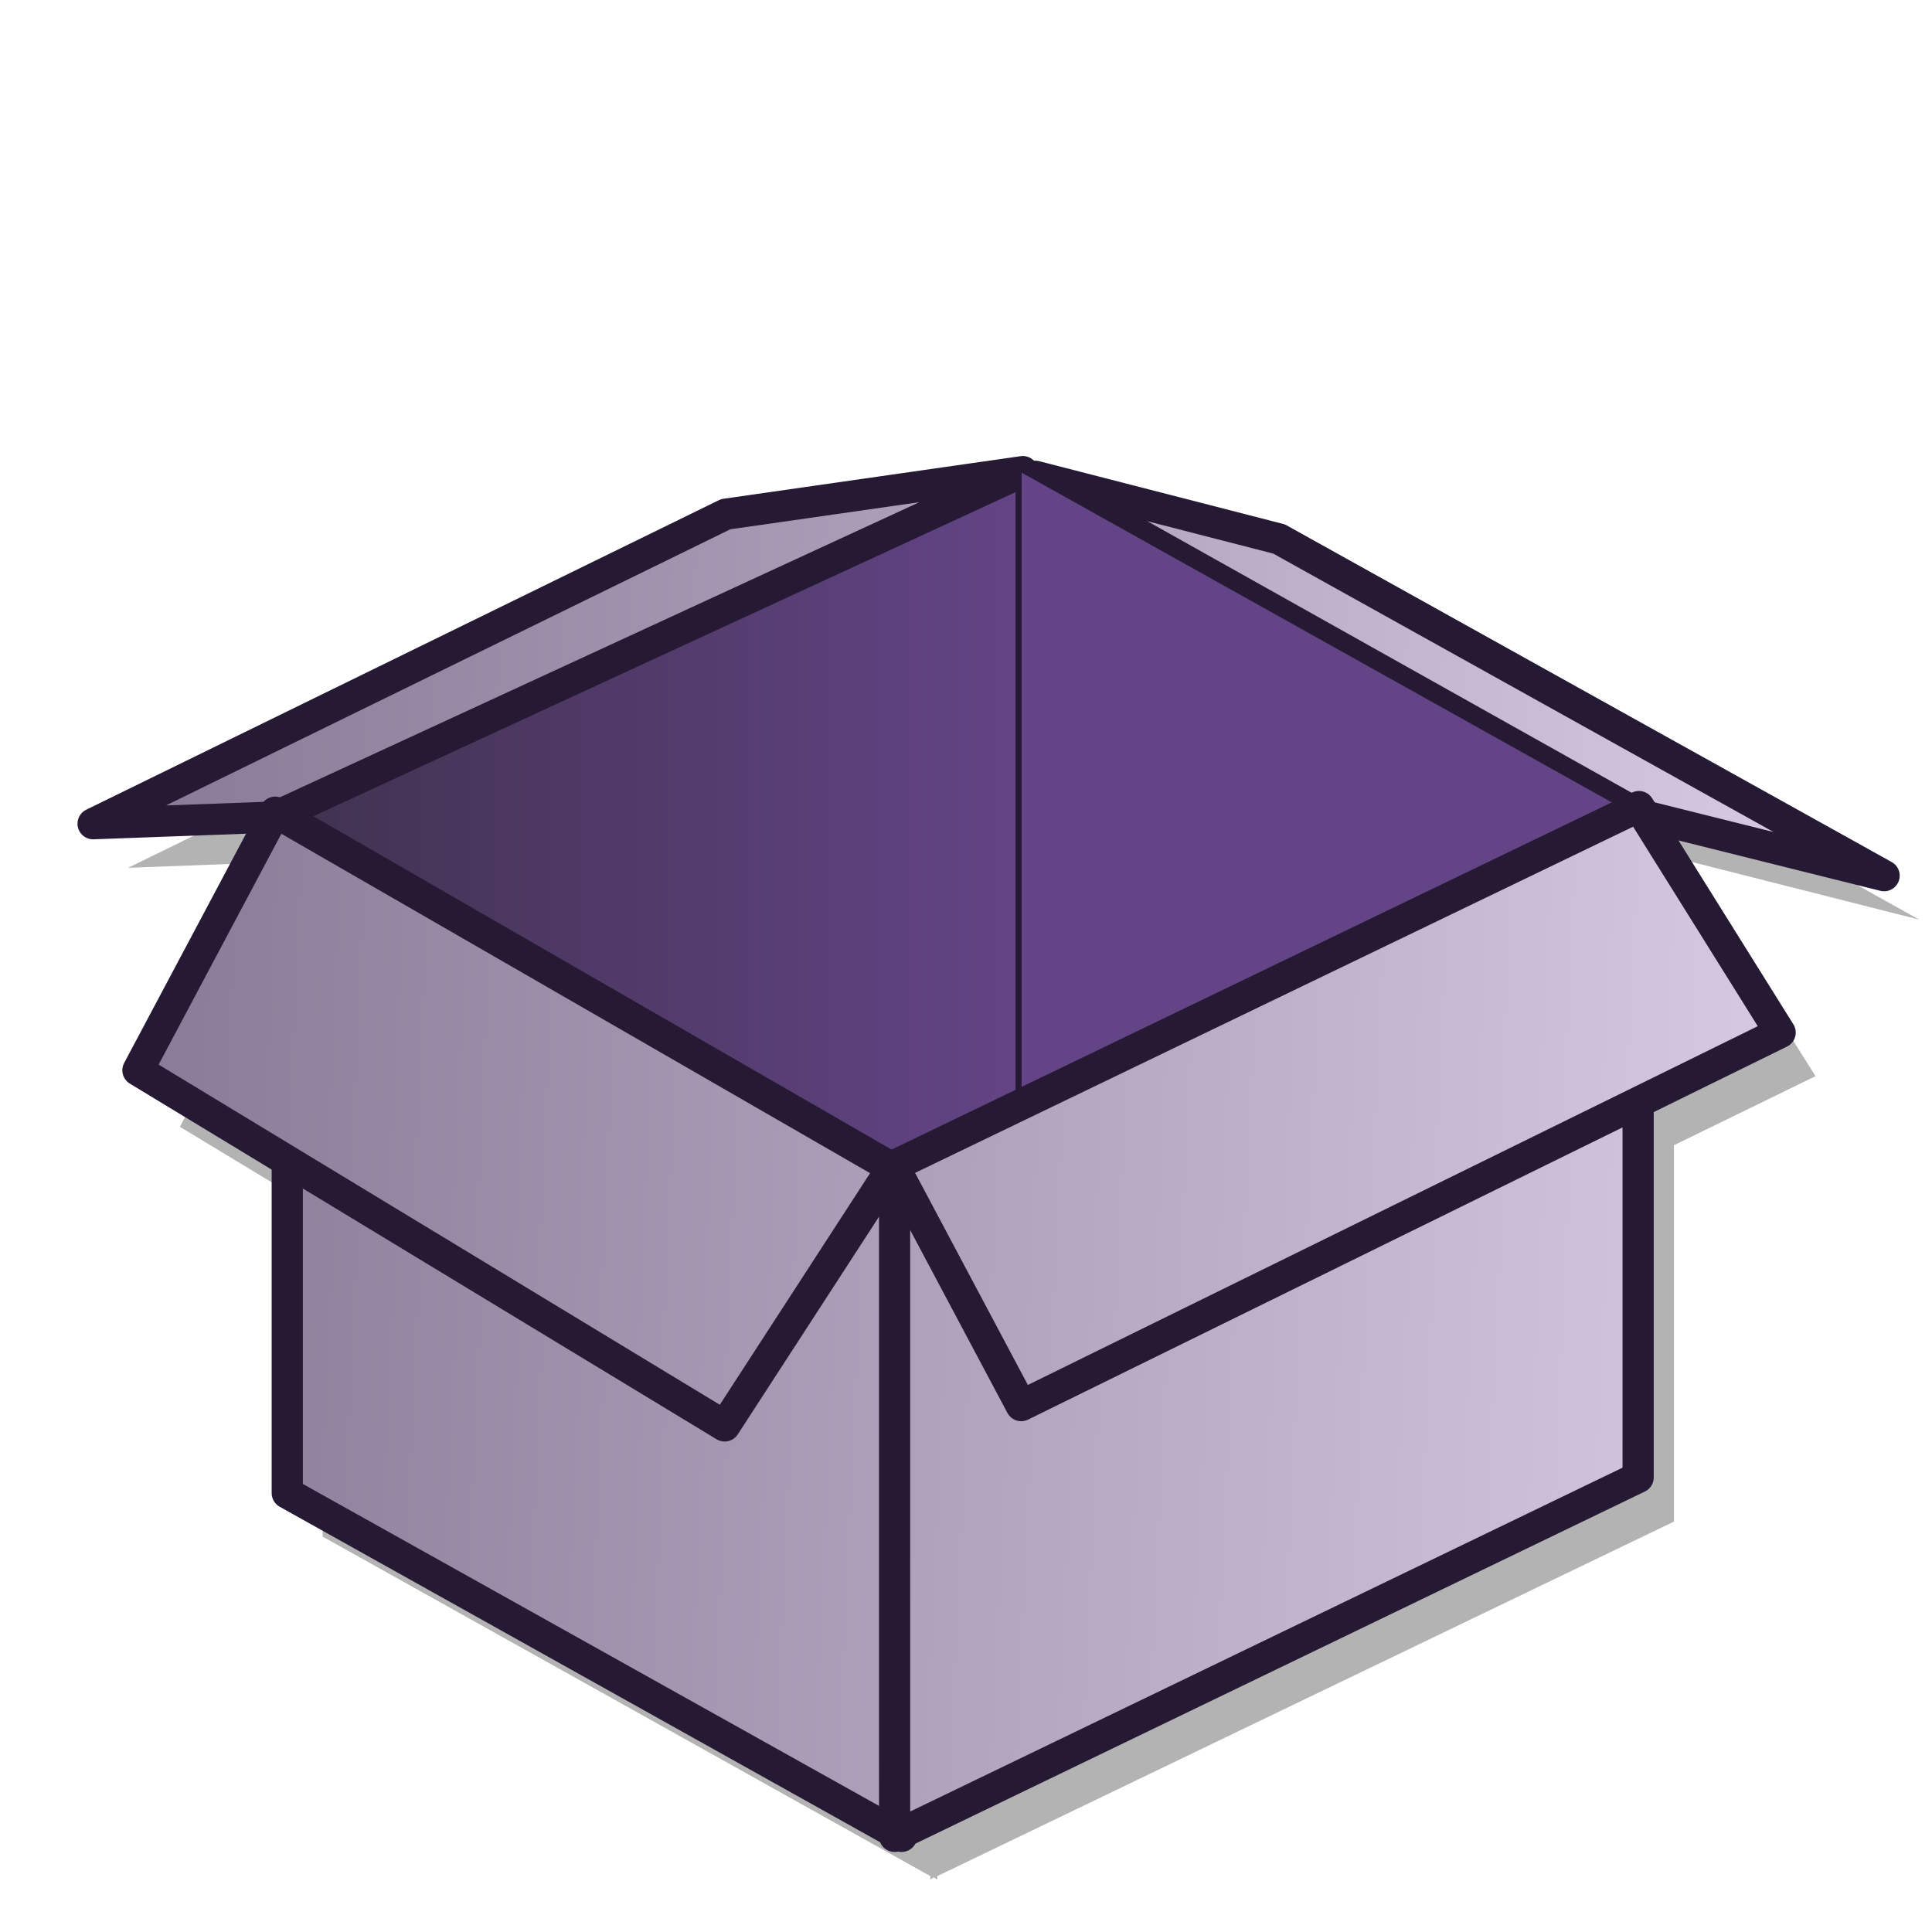
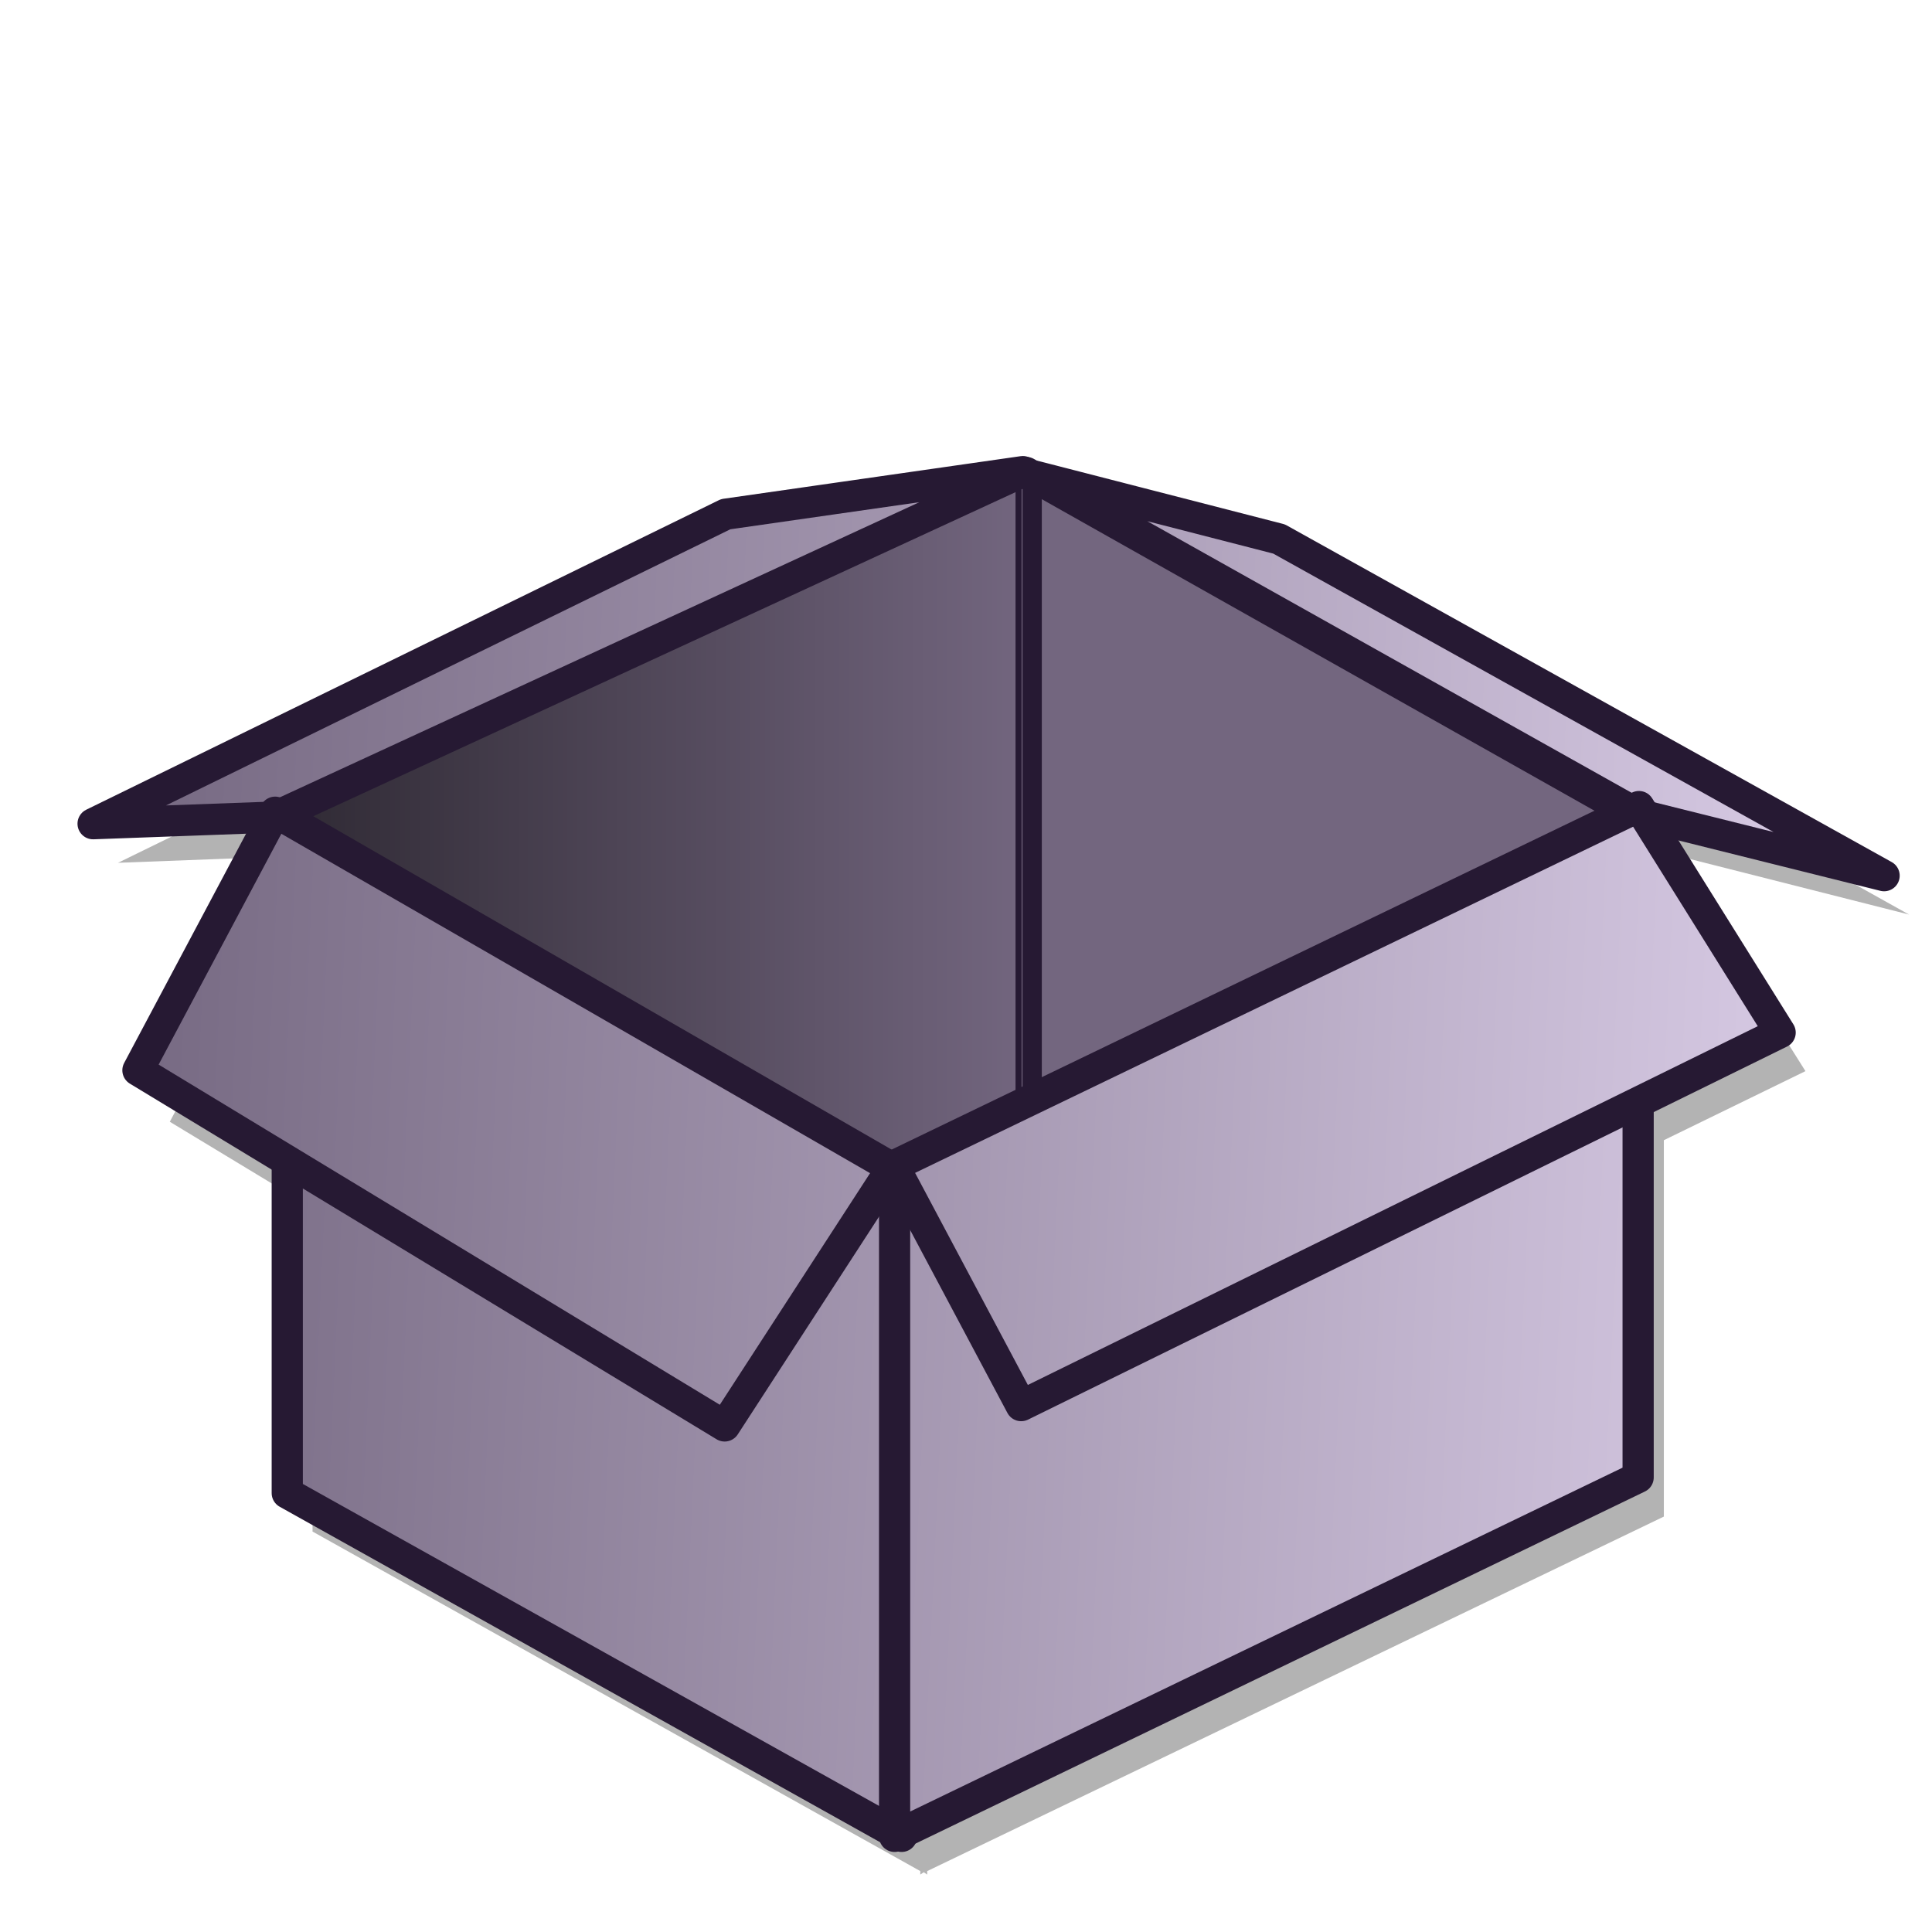
<svg xmlns="http://www.w3.org/2000/svg" xmlns:xlink="http://www.w3.org/1999/xlink" id="svg1" width="48px" height="48px">
  <defs id="defs3">
+     <linearGradient id="linearGradient3547">
+       <stop style="stop-color:#000000;stop-opacity:1;" offset="0" id="stop3549" />
+       <stop style="stop-color:#000000;stop-opacity:0;" offset="1" id="stop3551" />
+     </linearGradient>
    <linearGradient id="linearGradient563">
      <stop style="stop-color:#d9cce6;stop-opacity:1;" offset="0" id="stop564" />
      <stop style="stop-color:#73667f;stop-opacity:1;" offset="1" id="stop565" />
    </linearGradient>
    <linearGradient x1="0.038" y1="0.07" x2="0.985" y2="0.969" id="linearGradient566" xlink:href="#linearGradient563" />
    <linearGradient id="linearGradient570">
      <stop style="stop-color:#ffffff;stop-opacity:1;" offset="0" id="stop571" />
      <stop style="stop-color:#ffffff;stop-opacity:0;" offset="1" id="stop572" />
    </linearGradient>
    <linearGradient x1="0.007" y1="0.016" x2="0.85" y2="0.867" id="linearGradient569" xlink:href="#linearGradient570" />
    <linearGradient id="linearGradient635">
-       <stop style="stop-color:#413250;stop-opacity:1;" offset="0" id="stop636" />
-       <stop style="stop-color:#634486;stop-opacity:1;" offset="1" id="stop637" />
+       <stop style="stop-color:#000000;stop-opacity:1;" offset="0" id="stop636" />
+       <stop style="stop-color:#73667f;stop-opacity:1;" offset="1" id="stop637" />
    </linearGradient>
    <linearGradient id="linearGradient625">
-       <stop style="stop-color:#857894;stop-opacity:1;" offset="0" id="stop626" />
+       <stop style="stop-color:#73667f;stop-opacity:1;" offset="0" id="stop626" />
      <stop style="stop-color:#d9cce6;stop-opacity:1;" offset="1" id="stop627" />
    </linearGradient>
    <linearGradient id="linearGradient617">
      <stop style="stop-color:#7600f2;stop-opacity:1;" offset="0" id="stop618" />
      <stop style="stop-color:#560083;stop-opacity:1;" offset="1" id="stop619" />
    </linearGradient>
    <linearGradient id="Orange-Dark">
      <stop style="stop-color:#ff6800;stop-opacity:1;" offset="0" id="stop612" />
      <stop style="stop-color:#8f2300;stop-opacity:1;" offset="1" id="stop613" />
    </linearGradient>
    <linearGradient xlink:href="#linearGradient625" id="linearGradient614" x1="0" y1="-0" x2="1.914" y2="0.033" />
    <radialGradient xlink:href="#Orange-Dark" id="radialGradient615" cx="0.5" cy="0.5" r="0.5" fx="0.5" fy="0.5" />
    <radialGradient xlink:href="#linearGradient617" id="radialGradient616" cx="0.5" cy="0.5" r="0.5" fx="0.5" fy="0.5" />
    <linearGradient xlink:href="#linearGradient625" id="linearGradient620" x1="-0.933" y1="0.021" x2="0.885" y2="0.052" gradientTransform="scale(1.113126,0.898371)" />
    <linearGradient xlink:href="#linearGradient625" id="linearGradient621" x1="-0.642" y1="-0.716" x2="0.811" y2="-0.691" gradientTransform="scale(1.360939,0.734787)" />
    <linearGradient xlink:href="#linearGradient625" id="linearGradient622" x1="-0.035" y1="-0.889" x2="1.587" y2="-0.861" gradientTransform="scale(1.446772,0.691194)" />
    <linearGradient xlink:href="#linearGradient625" id="linearGradient623" x1="-0.143" y1="-0.771" x2="1.252" y2="-0.747" gradientTransform="scale(2.065265,0.484199)" />
    <linearGradient xlink:href="#linearGradient625" id="linearGradient624" x1="-0.575" y1="-0.664" x2="0.696" y2="-0.642" gradientTransform="scale(1.918861,0.521142)" />
    <linearGradient xlink:href="#linearGradient635" id="linearGradient633" x1="0" y1="-0" x2="1" y2="-0" />
-     <linearGradient xlink:href="#linearGradient635" id="linearGradient634" x1="-1.086" y1="-0" x2="0.011" y2="-0" gradientTransform="scale(1.096367,0.912104)" />
+     <linearGradient xlink:href="#linearGradient635" id="linearGradient634" x1="10.803" y1="9.075" x2="32.291" y2="9.075" gradientTransform="matrix(0.78643,0,0,1.271569,0,0.25)" gradientUnits="userSpaceOnUse" />
    <linearGradient xlink:href="#linearGradient635" id="linearGradient638" />
    <linearGradient xlink:href="#linearGradient635" id="linearGradient639" />
    <linearGradient xlink:href="#linearGradient635" id="linearGradient640" />
    <linearGradient xlink:href="#linearGradient635" id="linearGradient641" />
    <linearGradient xlink:href="#linearGradient635" id="linearGradient642" />
    <linearGradient xlink:href="#linearGradient635" id="linearGradient643" />
+     <linearGradient xlink:href="#linearGradient3547" id="linearGradient3553" x1="-5.688" y1="24" x2="25.559" y2="24" gradientUnits="userSpaceOnUse" />
  </defs>
-   <path style="font-size:12;fill:#000000;fill-rule:evenodd;stroke:none;stroke-width:0.139;stroke-linecap:round;stroke-linejoin:round;stroke-dashoffset:0;fill-opacity:0.3;" d="M 26.174,12.695 L 26.174,12.781 L 26.032,12.867 L 18.911,13.868 L 3.182,21.561 L 7.701,21.389 L 8.015,21.246 L 8.015,21.646 L 7.872,21.561 L 4.469,27.995 L 8.015,30.14 L 8.015,37.461 L 8.015,38.176 L 23.115,46.612 L 23.115,46.698 L 23.2,46.64 L 23.286,46.698 L 23.286,46.612 L 41.588,37.804 L 41.588,28.453 L 45.106,26.737 L 41.703,21.332 L 47.68,22.847 L 32.666,14.468 L 26.603,12.924 L 26.375,12.81 L 26.375,12.695 L 26.26,12.753 L 26.174,12.695 z " id="path670" />
-   <path style="font-size:12;fill:url(#linearGradient633);fill-rule:evenodd;stroke:#261933;stroke-width:0.15;stroke-linecap:round;" d="M 25.484,11.614 L 25.484,27.858 L 7.137,36.386 L 7.137,20.142 L 25.484,11.614 z " id="Top Left Side" />
+   <path style="font-size:12px;opacity:0.3;fill:#000000;fill-opacity:1;fill-rule:evenodd;stroke:none;stroke-width:0.139;stroke-linecap:round;stroke-linejoin:round;stroke-dashoffset:0" d="M 25.924,12.57 L 25.924,12.656 L 25.782,12.742 L 18.661,13.743 L 2.932,21.436 L 7.451,21.264 L 7.765,21.121 L 7.765,21.521 L 7.622,21.436 L 4.219,27.87 L 7.765,30.015 L 7.765,37.336 L 7.765,38.051 L 22.865,46.487 L 22.865,46.573 L 22.95,46.515 L 23.036,46.573 L 23.036,46.487 L 41.338,37.679 L 41.338,28.328 L 44.856,26.612 L 41.453,21.207 L 47.43,22.722 L 32.416,14.343 L 26.353,12.799 L 26.125,12.685 L 26.125,12.57 L 26.01,12.628 L 25.924,12.57 z " id="path670" />
+   <path id="path3535" d="M 25.496,11.739 L 25.496,27.983 L 40.625,36.511 L 40.625,20.267 L 25.496,11.739 z " style="font-size:12px;fill:#73667f;fill-opacity:1;fill-rule:evenodd;stroke:#261933;stroke-width:0.775;stroke-linecap:round;stroke-linejoin:round;stroke-miterlimit:4;stroke-dasharray:none" />
+   <path style="font-size:12;fill:#73667f;fill-rule:evenodd;stroke:#261933;stroke-width:0.15;stroke-linecap:round;fill-opacity:1;stroke-linejoin:round" d="M 25.484,11.614 L 25.484,27.858 L 7.137,36.386 L 7.137,20.142 L 25.484,11.614 z " id="Top Left Side" />
+   <path id="path3537" d="M 25.484,11.614 L 25.484,27.858 L 7.137,36.386 L 7.137,20.142 L 25.484,11.614 z " style="font-size:12;fill:url(#linearGradient3553);fill-rule:evenodd;stroke:#261933;stroke-width:0.15;stroke-linecap:round;fill-opacity:1.0;stroke-linejoin:round" />
  <path style="font-size:12;fill:url(#linearGradient614);fill-rule:evenodd;stroke:#261933;stroke-width:0.775;stroke-linecap:round;stroke-linejoin:round;stroke-dashoffset:0;" d="M 18.03,12.775 L 25.412,11.717 L 6.814,20.3 L 2.313,20.465 L 18.03,12.775 z " id="Top Left Flap" />
  <path style="font-size:12;fill:url(#linearGradient620);fill-rule:evenodd;stroke:#261933;stroke-width:0.775;stroke-linecap:round;stroke-linejoin:round;stroke-dashoffset:0;" d="M 31.778,13.391 L 25.722,11.833 L 40.699,20.231 L 46.81,21.756 L 31.778,13.391 z " id="Top Right Flap" />
-   <path style="font-size:12;fill:url(#linearGradient634);fill-rule:evenodd;stroke:#261933;stroke-width:0.15;stroke-linecap:round;" d="M 25.306,11.614 L 25.306,27.858 L 40.569,36.386 L 40.569,20.142 L 25.306,11.614 z " id="Top Right Side" />
+   <path style="font-size:12px;fill:none;fill-rule:evenodd;stroke:#261933;stroke-width:0.15;stroke-linecap:round" d="M 25.306,11.864 L 25.306,28.108 L 40.569,36.636 L 40.569,20.392 L 25.306,11.864 z " id="Top Right Side" />
  <path style="font-size:12;fill:url(#linearGradient623);fill-rule:evenodd;stroke:#261933;stroke-width:0.775;stroke-linecap:round;stroke-linejoin:round;stroke-dashoffset:0;" d="M 7.137,20.853 L 7.137,37.096 L 22.4,45.624 L 22.4,29.381 L 7.137,20.853 z " id="Bottom left Side" />
  <path style="font-size:12;fill:url(#linearGradient624);fill-rule:evenodd;stroke:#261933;stroke-width:0.775;stroke-linecap:round;stroke-dashoffset:0;stroke-dasharray:none;stroke-linejoin:round;" d="M 40.699,20.135 L 40.699,36.707 L 22.226,45.624 L 22.226,29.052 L 40.699,20.135 z " id="Bottom Right Side" />
-   <path style="font-size:12;fill:url(#linearGradient622);fill-rule:evenodd;stroke:#261933;stroke-width:0.775;stroke-linecap:round;stroke-dashoffset:0;stroke-dasharray:none;stroke-linejoin:round;" d="M 18.004,35.427 L 22.164,29.015 L 6.836,20.179 L 3.427,26.591 L 18.004,35.427 z " id="Bottom Left Flap" />
+   <path style="font-size:12;fill:url(#linearGradient622);fill-rule:evenodd;stroke:#261933;stroke-width:0.775;stroke-linecap:round;stroke-dashoffset:0;stroke-dasharray:none;stroke-linejoin:round;stroke-miterlimit:4" d="M 18.004,35.427 L 22.164,29.015 L 6.836,20.179 L 3.427,26.591 L 18.004,35.427 z " id="Bottom Left Flap" />
  <path style="font-size:12;fill:url(#linearGradient621);fill-rule:evenodd;stroke:#261933;stroke-width:0.775;stroke-linecap:round;stroke-linejoin:round;stroke-dashoffset:0;stroke-dasharray:none;" d="M 40.719,20.039 L 44.227,25.654 L 25.371,34.922 L 22.204,28.966 L 40.719,20.039 z " id="Botton Right Flap" />
</svg>
